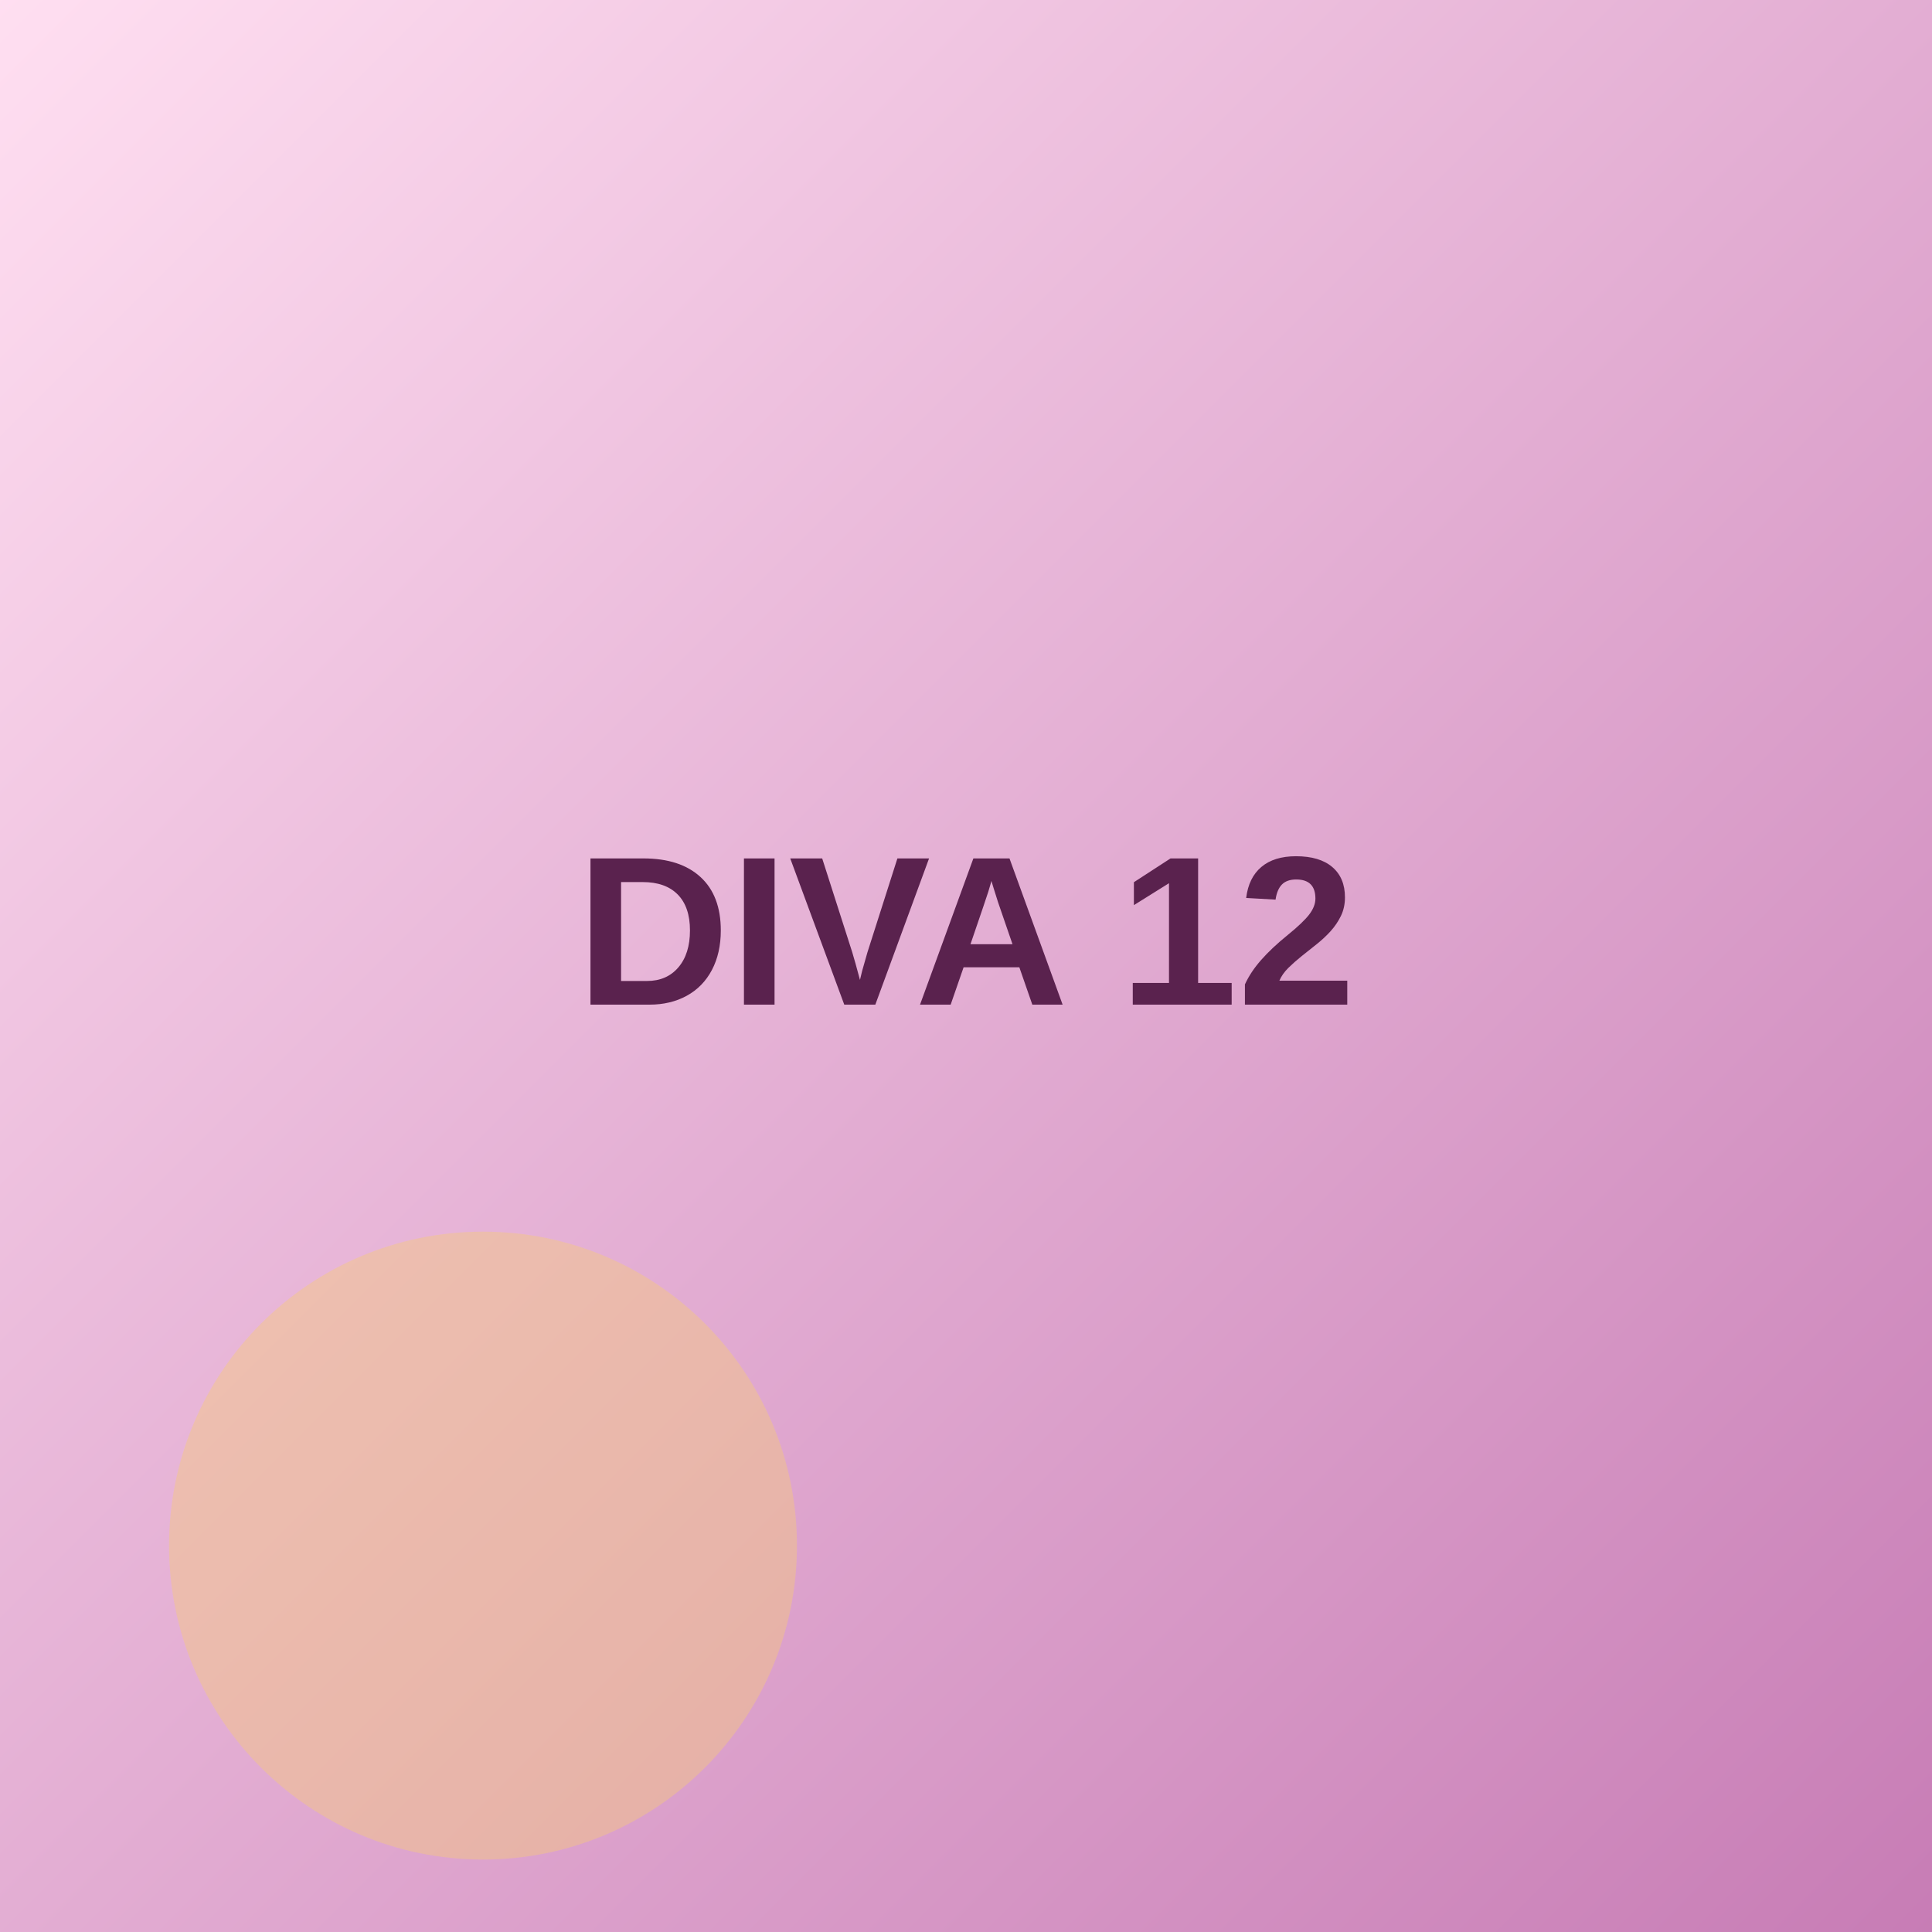
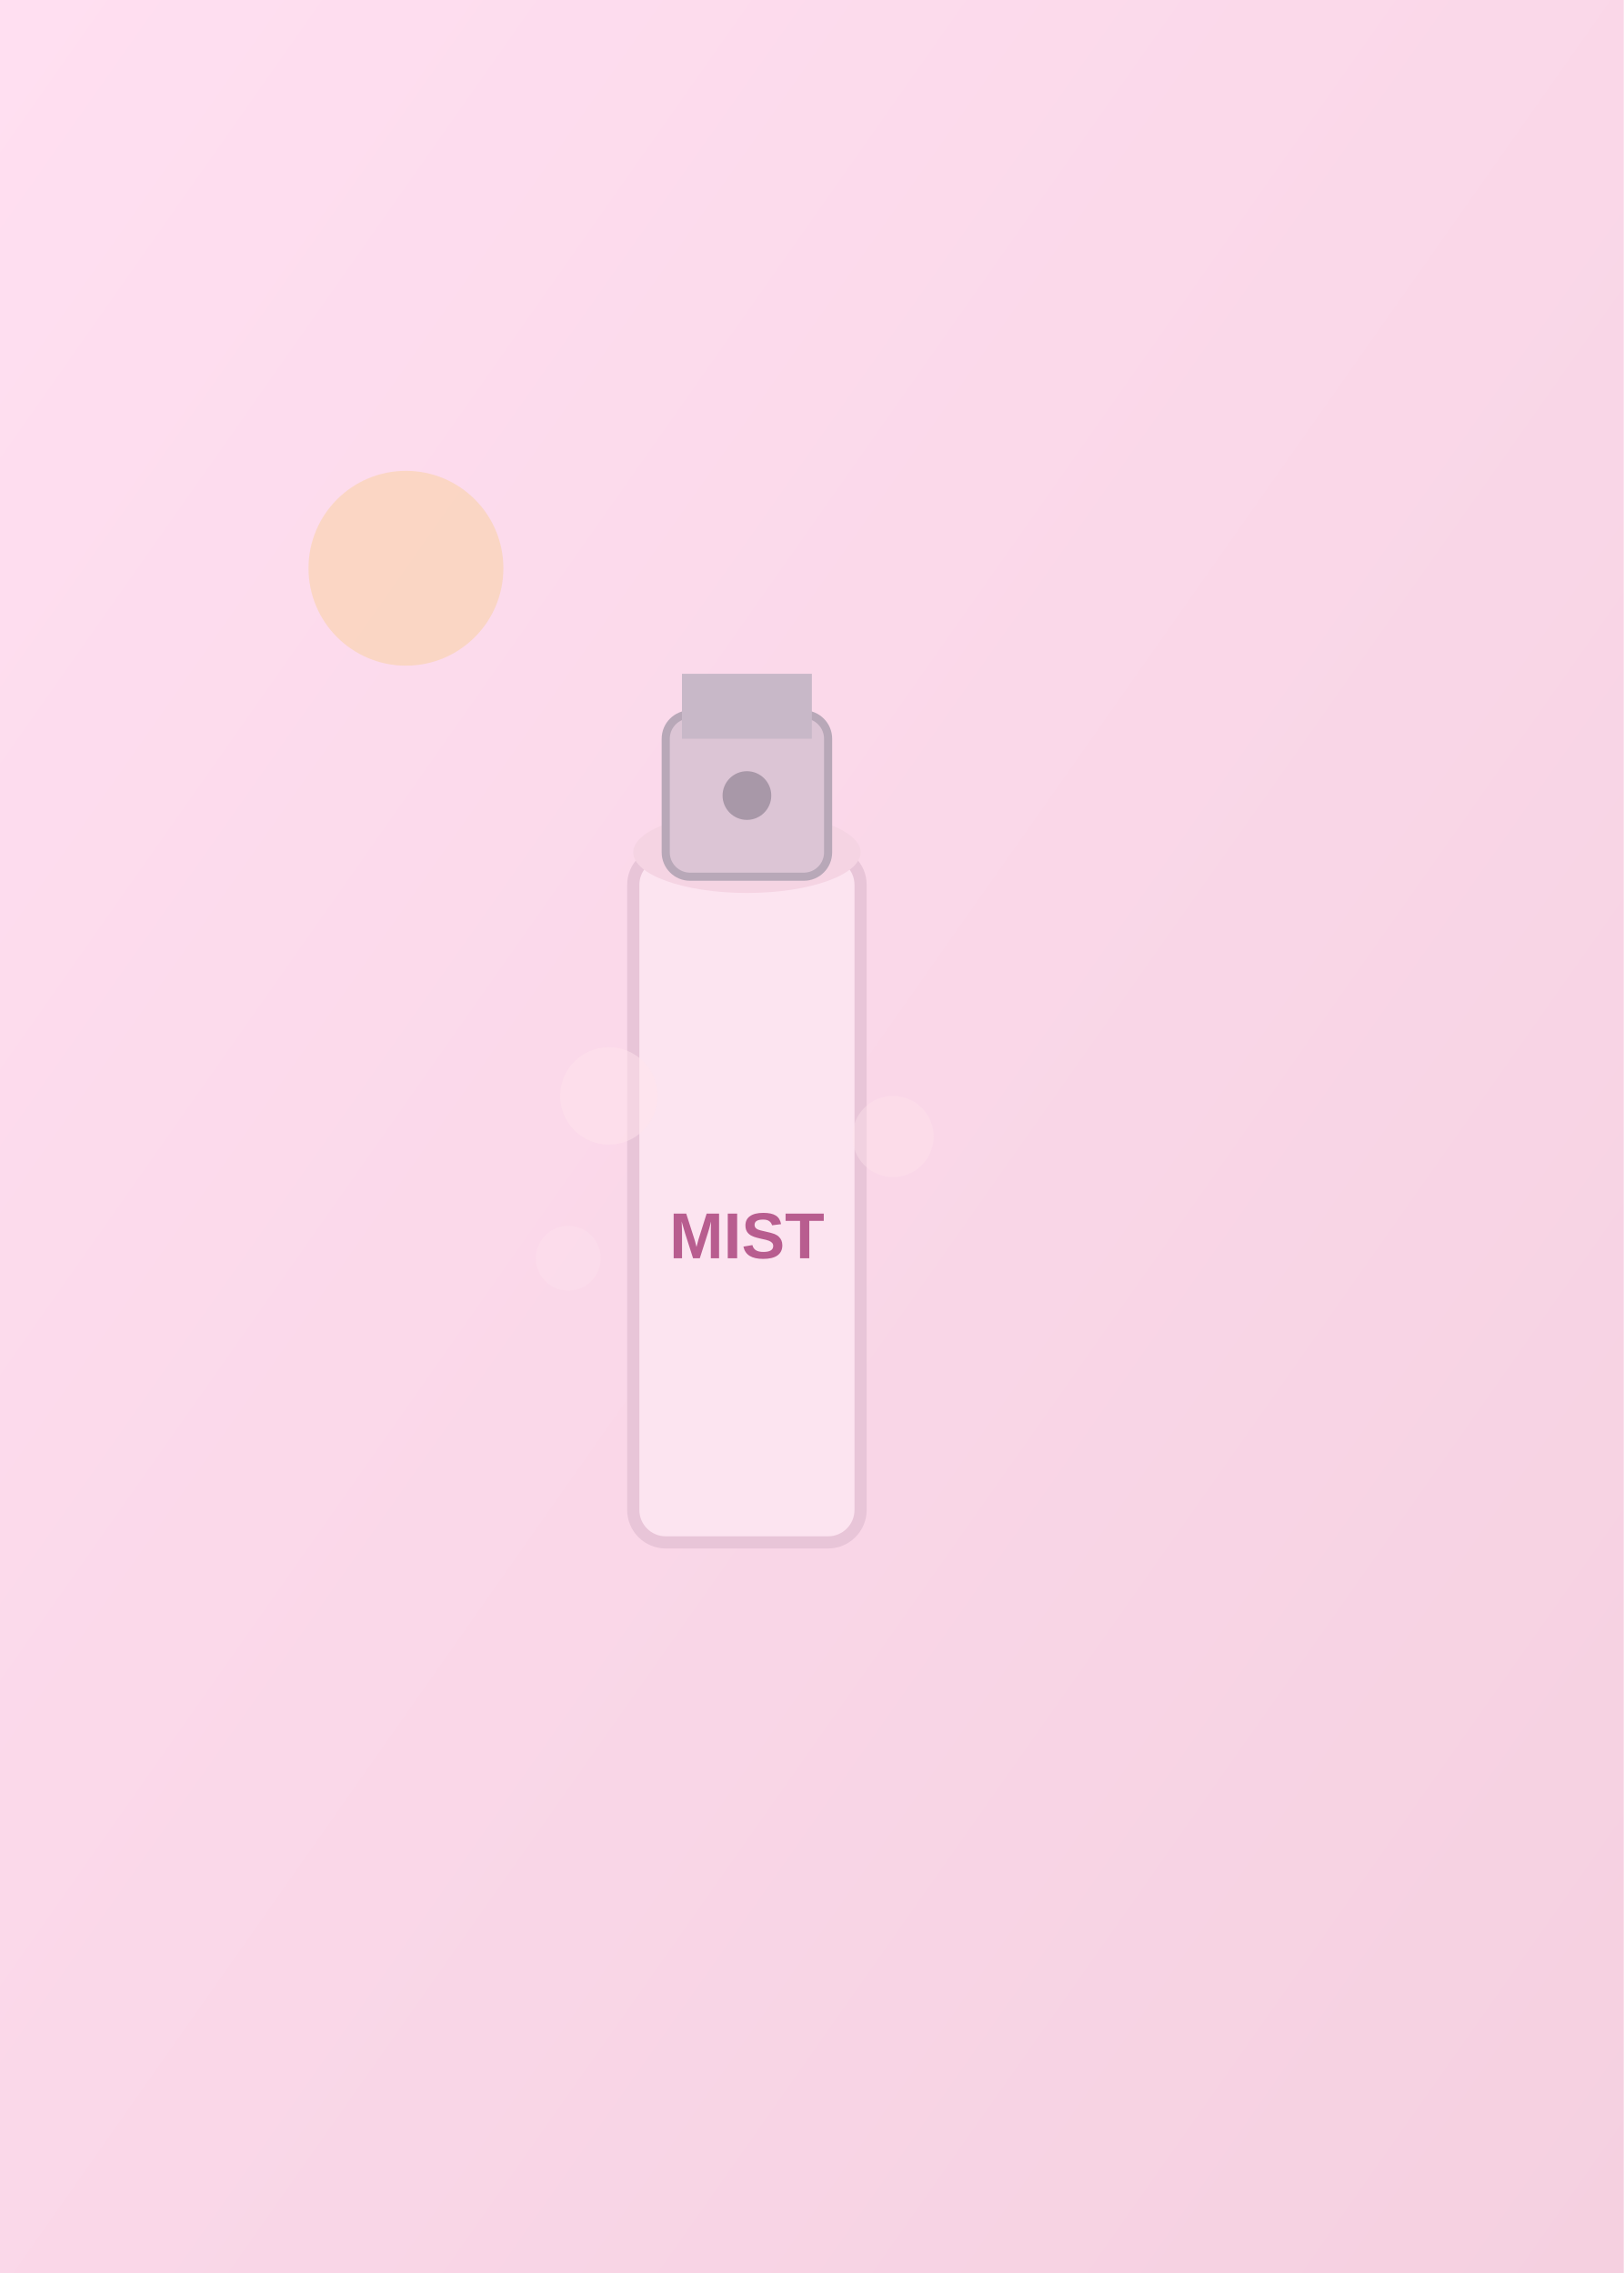
- <svg xmlns="http://www.w3.org/2000/svg" viewBox="0 0 800 800" role="img" aria-labelledby="t d">
+ <svg xmlns="http://www.w3.org/2000/svg" viewBox="0 0 200 280" role="img">
  <defs>
-     <linearGradient id="g" x1="0" y1="0" x2="1" y2="1">
+     <linearGradient id="bgGrad" x1="0" y1="0" x2="1" y2="1">
      <stop offset="0%" stop-color="#ffdff1" />
-       <stop offset="100%" stop-color="#c77cb5" />
+       <stop offset="100%" stop-color="#f5d0e0" />
    </linearGradient>
  </defs>
-   <rect width="800" height="800" fill="url(#g)" />
-   <circle cx="200" cy="640" r="130" fill="#f6cb78" opacity="0.42" />
-   <text x="50%" y="52%" text-anchor="middle" font-family="Arial, sans-serif" font-size="88" font-weight="700" fill="#5a224e">DIVA 12</text>
+   <rect width="200" height="280" fill="url(#bgGrad)" />
+   <circle cx="50" cy="70" r="12" fill="#f6cb78" opacity="0.35" />
+   <rect x="78" y="105" width="28" height="85" rx="4" fill="#fce4f0" stroke="#e8c5d8" stroke-width="1.5" />
+   <ellipse cx="92" cy="105" rx="14" ry="5" fill="#f5d4e3" />
+   <rect x="82" y="88" width="20" height="20" rx="3" fill="#dcc5d5" stroke="#b8a8b8" stroke-width="1" />
+   <rect x="84" y="83" width="16" height="8" fill="#c8b8c8" />
+   <circle cx="92" cy="98" r="3" fill="#a898a8" />
+   <circle cx="75" cy="135" r="6" fill="rgba(255,228,236,0.5)" />
+   <circle cx="110" cy="140" r="5" fill="rgba(255,228,236,0.4)" />
+   <circle cx="70" cy="155" r="4" fill="rgba(255,228,236,0.3)" />
+   <text x="92" y="155" text-anchor="middle" font-family="Arial, sans-serif" font-size="8" font-weight="700" fill="#b85d8f">MIST</text>
</svg>
